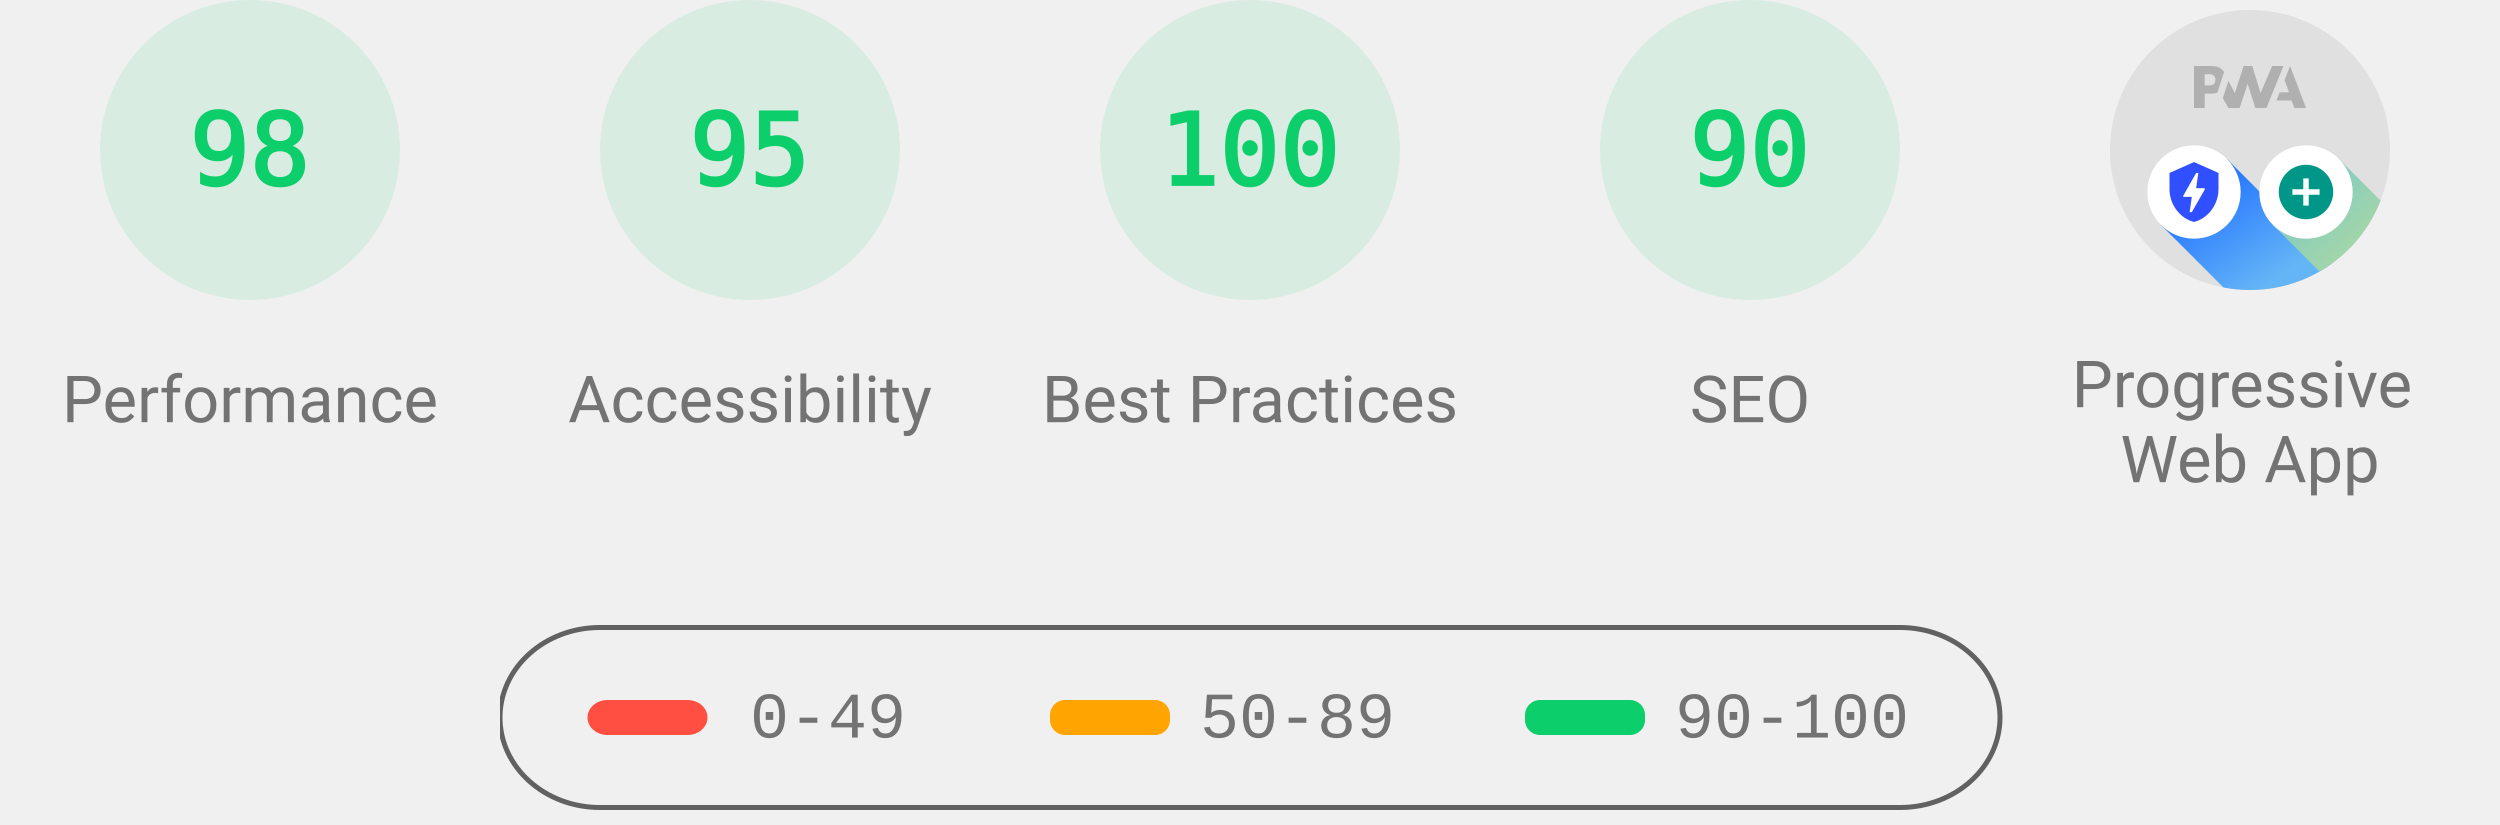
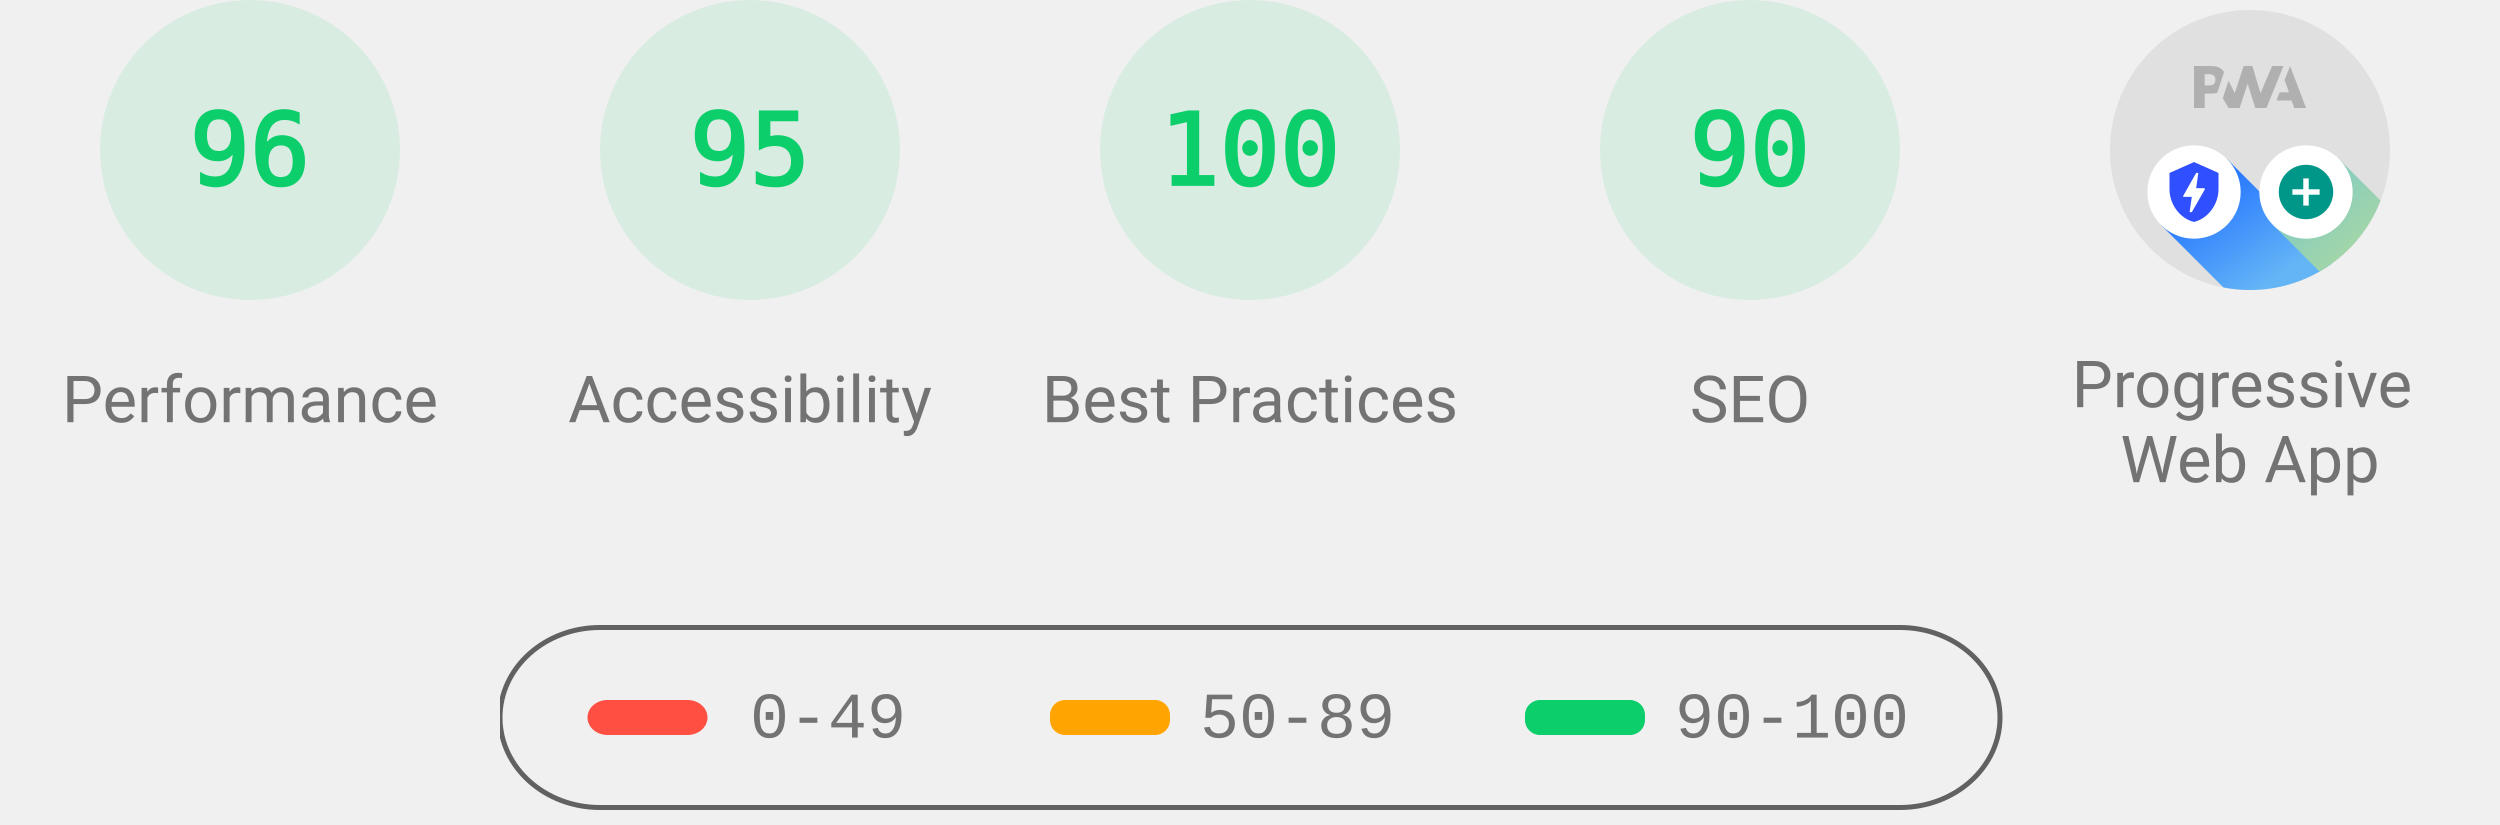
<svg xmlns="http://www.w3.org/2000/svg" class="theme--agnostic" fill="none" width="1000" height="330">
  <style>
			.gauge-base {
				opacity: 0.1
			}

			.gauge-arc {
				fill: none;
				animation-delay: 250ms;
				stroke-linecap: round;
				transform: rotate(-90deg);
				transform-origin: 100px 60px;
				animation: load-gauge 1s ease forwards
			}

			.guage-text {
				font-size: 40px;
				font-family: monospace;
				text-align: center
			}

			.guage-red {
				color: #ff4e42;
				fill: #ff4e42;
				stroke: #ff4e42
			}
			.guage-orange {
				color: #ffa400;
				fill: #ffa400;
				stroke: #ffa400
			}
			.guage-green {
				color: #0cce6b;
				fill: #0cce6b;
				stroke: #0cce6b
			}
			.theme--agnostic .guage-undefined {
				color: #5c5c5c;
				fill: #5c5c5c;
				stroke: #5c5c5c
			}
			.theme--light .guage-undefined {
				color: #1e1e1e;
				fill: #1e1e1e;
				stroke: #1e1e1e
			}
			.theme--dark .guage-undefined {
				color: #f5f5f5;
				fill: #f5f5f5;
				stroke: #f5f5f5
			}

			.guage-title {
				stroke: none;
				font-size: 26px;
				line-height: 26px;
				font-family: Roboto, Halvetica, Arial, sans-serif
			}
			.metric.guage-title {
				font-family: 'Courier New', Courier, monospace
			}
			.theme--agnostic .guage-title {
				color: #737373;
				fill: #737373
			}
			.theme--light .guage-title {
				color: #212121;
				fill: #212121
			}
			.theme--dark .guage-title {
				color: #f5f5f5;
				fill: #f5f5f5
			}

			@keyframes load-gauge {
				from {
					stroke-dasharray: 0 352.858
				}
			}
			.lh-gauge--pwa__disc {
				fill: #e0e0e0
			}
			.lh-gauge--pwa__logo {
				position: relative;
				fill: #b0b0b0
			}
			.lh-gauge--pwa__invisible {
				display: none
			}
			.lh-gauge--pwa__visible {
				display: inline
			}
			.guage-invisible {
				display: none
			}
			.lh-gauge--pwa__logo--primary-color {
				fill: #304ffe
			}
			.theme--agnostic .lh-gauge--pwa__logo--secondary-color {
				fill: #787878
			}
			.theme--light .lh-gauge--pwa__logo--secondary-color {
				fill: #3d3d3d
			}
			.theme--dark .lh-gauge--pwa__logo--secondary-color {
				fill: #d8b6b6
			}
			.theme--light #svg_2 {
				stroke: #00000022
			}
			.theme--agnostic #svg_2 {
				stroke: #616161
			}
			.theme--light #svg_2 {
				stroke: #00000022
			}
			.theme--dark #svg_2 {
				stroke: #f5f5f566
			}
		</style>
  <svg class="guage-div guage-perf guage-green" viewBox="0 0 200 200" width="200" height="200" x="0" y="0">
    <circle class="gauge-base" r="56" cx="100" cy="60" stroke-width="8" />
-     <circle class="gauge-arc guage-arc-1" r="56" cx="100" cy="60" stroke-width="8" style="stroke-dasharray: 344.821, 351.858;" />
-     <text class="guage-text" x="100px" y="60px" alignment-baseline="central" dominant-baseline="central" text-anchor="middle">98</text>
+     <circle class="gauge-arc guage-arc-1" r="56" cx="100" cy="60" stroke-width="8" style="stroke-dasharray: 337.784, 351.858;" />
+     <text class="guage-text" x="100px" y="60px" alignment-baseline="central" dominant-baseline="central" text-anchor="middle">96</text>
    <text class="guage-title" x="100px" y="160px" alignment-baseline="central" dominant-baseline="central" text-anchor="middle">Performance</text>
  </svg>,<svg class="guage-div guage-perf guage-green" viewBox="0 0 200 200" width="200" height="200" x="200" y="0">
    <circle class="gauge-base" r="56" cx="100" cy="60" stroke-width="8" />
    <circle class="gauge-arc guage-arc-1" r="56" cx="100" cy="60" stroke-width="8" style="stroke-dasharray: 334.265, 351.858;" />
    <text class="guage-text" x="100px" y="60px" alignment-baseline="central" dominant-baseline="central" text-anchor="middle">95</text>
    <text class="guage-title" x="100px" y="160px" alignment-baseline="central" dominant-baseline="central" text-anchor="middle">Accessibility</text>
  </svg>,<svg class="guage-div guage-perf guage-green" viewBox="0 0 200 200" width="200" height="200" x="400" y="0">
    <circle class="gauge-base" r="56" cx="100" cy="60" stroke-width="8" />
    <circle class="gauge-arc guage-arc-1" r="56" cx="100" cy="60" stroke-width="8" style="stroke-dasharray: 351.858, 351.858;" />
    <text class="guage-text" x="100px" y="60px" alignment-baseline="central" dominant-baseline="central" text-anchor="middle">100</text>
    <text class="guage-title" x="100px" y="160px" alignment-baseline="central" dominant-baseline="central" text-anchor="middle">Best Practices</text>
  </svg>,<svg class="guage-div guage-perf guage-green" viewBox="0 0 200 200" width="200" height="200" x="600" y="0">
    <circle class="gauge-base" r="56" cx="100" cy="60" stroke-width="8" />
    <circle class="gauge-arc guage-arc-1" r="56" cx="100" cy="60" stroke-width="8" style="stroke-dasharray: 316.672, 351.858;" />
    <text class="guage-text" x="100px" y="60px" alignment-baseline="central" dominant-baseline="central" text-anchor="middle">90</text>
    <text class="guage-title" x="100px" y="160px" alignment-baseline="central" dominant-baseline="central" text-anchor="middle">SEO</text>
  </svg>,<svg class="guage-div guage-pwa" viewBox="0 0 200 200" width="200" height="200" x="800" y="0">
    <svg viewBox="0 0 60 60" width="112" height="112" x="44" y="4">
      <defs>
        <linearGradient id="lh-gauge--pwa__check-circle__gradient-0" x1="50%" y1="0%" x2="50%" y2="100%">
          <stop stop-color="#00C852" offset="0%" />
          <stop stop-color="#009688" offset="100%" />
        </linearGradient>
        <linearGradient id="lh-gauge--pwa__installable__shadow-gradient-0" x1="76.056%" x2="24.111%" y1="82.995%" y2="24.735%">
          <stop stop-color="#A5D6A7" offset="0%" />
          <stop stop-color="#80CBC4" offset="100%" />
        </linearGradient>
        <linearGradient id="lh-gauge--pwa__fast-reliable__shadow-gradient-0" x1="76.056%" y1="82.995%" x2="25.678%" y2="26.493%">
          <stop stop-color="#64B5F6" offset="0%" />
          <stop stop-color="#2979FF" offset="100%" />
        </linearGradient>
        <g id="lh-gauge--pwa__fast-reliable-badge-0">
          <circle fill="#FFFFFF" cx="10" cy="10" r="10" />
          <path fill="#304FFE" d="M10 3.58l5.25 2.34v3.5c0 3.23-2.24 6.26-5.25 7-3.01-.74-5.25-3.77-5.25-7v-3.5L10 3.58zm-.47 10.74l2.76-4.83.03-.07c.04-.08 0-.24-.22-.24h-1.64l.47-3.26h-.47l-2.7 4.77c-.02.01.05-.1-.04.05-.09.16-.1.31.18.31h1.63l-.47 3.27h.47z" />
        </g>
        <g id="lh-gauge--pwa__installable-badge-0">
          <circle fill="#FFFFFF" cx="10" cy="10" r="10" />
          <path fill="#009688" d="M10 4.167A5.835 5.835 0 0 0 4.167 10 5.835 5.835 0 0 0 10 15.833 5.835 5.835 0 0 0 15.833 10 5.835 5.835 0 0 0 10 4.167zm2.917 6.416h-2.334v2.334H9.417v-2.334H7.083V9.417h2.334V7.083h1.166v2.334h2.334v1.166z" />
        </g>
      </defs>
      <g stroke="none" fill-rule="nonzero">
        <circle class="lh-gauge--pwa__disc" cx="30" cy="30" r="30" />
        <g class="lh-gauge--pwa__logo">
          <path d="M35.66 19.39l.7-1.75h2L37.4 15 38.6 12l3.4 9h-2.51l-.58-1.61z" />
          <path d="M33.52 21l3.65-9h-2.42l-2.5 5.82L30.5 12h-1.86l-1.9 5.82-1.35-2.65-1.21 3.72L25.4 21h2.38l1.72-5.2 1.64 5.2z" />
          <path fill-rule="nonzero" d="M20.3 17.91h1.48c.45 0 .85-.05 1.2-.15l.39-1.18 1.07-3.3a2.64 2.64 0 0 0-.28-.37c-.55-.6-1.36-.91-2.42-.91H18v9h2.3V17.9zm1.96-3.84c.22.22.33.5.33.87 0 .36-.1.65-.29.87-.2.23-.59.35-1.15.35h-.86v-2.41h.87c.52 0 .89.1 1.1.32z" />
        </g>
        <rect class="lh-gauge--pwa__component lh-gauge--pwa__na-line lh-gauge--pwa__invisible" fill="#FFFFFF" x="20" y="32" width="20" height="4" rx="2" />
        <g class="lh-gauge--pwa__component lh-gauge--pwa__fast-reliable-badge lh-gauge--pwa__invisible" transform="translate(20, 29)">
          <path fill="url(#lh-gauge--pwa__fast-reliable__shadow-gradient-0)" d="M33.63 19.49A30 30 0 0 1 16.2 30.36L3 17.14 17.14 3l16.49 16.49z" />
          <use href="#lh-gauge--pwa__fast-reliable-badge-0" />
        </g>
        <g class="lh-gauge--pwa__component lh-gauge--pwa__installable-badge lh-gauge--pwa__invisible" transform="translate(20, 29)">
          <path fill="url(#lh-gauge--pwa__installable__shadow-gradient-0)" d="M33.629 19.487c-4.272 5.453-10.391 9.39-17.415 10.869L3 17.142 17.142 3 33.63 19.487z" />
          <use href="#lh-gauge--pwa__installable-badge-0" />
        </g>
        <g class="lh-gauge--pwa__component lh-gauge--pwa__fast-reliable-installable-badges lh-gauge--pwa__visible">
          <g transform="translate(8, 29)">
            <path fill="url(#lh-gauge--pwa__fast-reliable__shadow-gradient-0)" d="M16.321 30.463L3 17.143 17.142 3l22.365 22.365A29.864 29.864 0 0 1 22 31c-1.942 0-3.84-.184-5.679-.537z" />
            <use href="#lh-gauge--pwa__fast-reliable-badge-0" />
          </g>
          <g transform="translate(32, 29)">
            <path fill="url(#lh-gauge--pwa__installable__shadow-gradient-0)" d="M25.982 11.84a30.107 30.107 0 0 1-13.08 15.203L3 17.143 17.142 3l8.84 8.84z" />
            <use href="#lh-gauge--pwa__installable-badge-0" />
          </g>
        </g>
        <g class="lh-gauge--pwa__component lh-gauge--pwa__check-circle lh-gauge--pwa__invisible" transform="translate(18, 28)">
          <circle fill="#FFFFFF" cx="12" cy="12" r="12" />
          <path fill="url(#lh-gauge--pwa__check-circle__gradient-0)" d="M12 2a10 10 0 1 0 0 20 10 10 0 0 0 0-20zm-2 15l-5-5 1.41-1.41L10 14.17l7.59-7.59L19 8l-9 9z" />
        </g>
      </g>
    </svg>
    <text class="guage-title" y="160px" alignment-baseline="central" dominant-baseline="central" text-anchor="middle">
      <tspan x="100px" dy="-6px">Progressive</tspan>
      <tspan x="100px" dy="30px">Web App</tspan>
    </text>
  </svg>
  <svg width="604" height="76" x="200" y="250">
    <g>
      <rect fill="none" id="canvas_background" height="80" width="604" y="-1" x="-1" />
      <g display="none" overflow="visible" y="0" x="0" height="100%" width="100%" id="canvasGrid">
        <rect fill="url(#gridpattern)" stroke-width="0" y="0" x="0" height="100%" width="100%" />
      </g>
    </g>
    <g>
      <rect fill-opacity="0" stroke-width="2" rx="40" id="svg_2" height="72" width="600" y="1" x="0" fill="#000000" />
      <rect stroke="#000" rx="8" id="svg_3" height="14" width="48" y="30" x="35" stroke-opacity="null" stroke-width="0" fill="#ff4e42" />
      <rect stroke="#000" rx="6" id="svg_4" height="14" width="48" y="30" x="220" stroke-opacity="null" stroke-width="0" fill="#ffa400" />
      <rect stroke="#000" rx="6" id="svg_5" height="14" width="48" y="30" x="410" stroke-opacity="null" stroke-width="0" fill="#0cce6b" />
      <text class="metric guage-title" xml:space="preserve" text-anchor="start" font-size="26" id="svg_6" y="45" x="100" stroke-opacity="null" stroke-width="0" stroke="#000">0-49</text>
      <text class="metric guage-title" xml:space="preserve" text-anchor="start" font-size="26" id="svg_7" y="45" x="280" stroke-opacity="null" stroke-width="0" stroke="#000">50-89</text>
      <text class="metric guage-title" xml:space="preserve" text-anchor="start" font-size="26" id="svg_8" y="45" x="470" stroke-opacity="null" stroke-width="0" stroke="#000">90-100</text>
    </g>
  </svg>
</svg>
